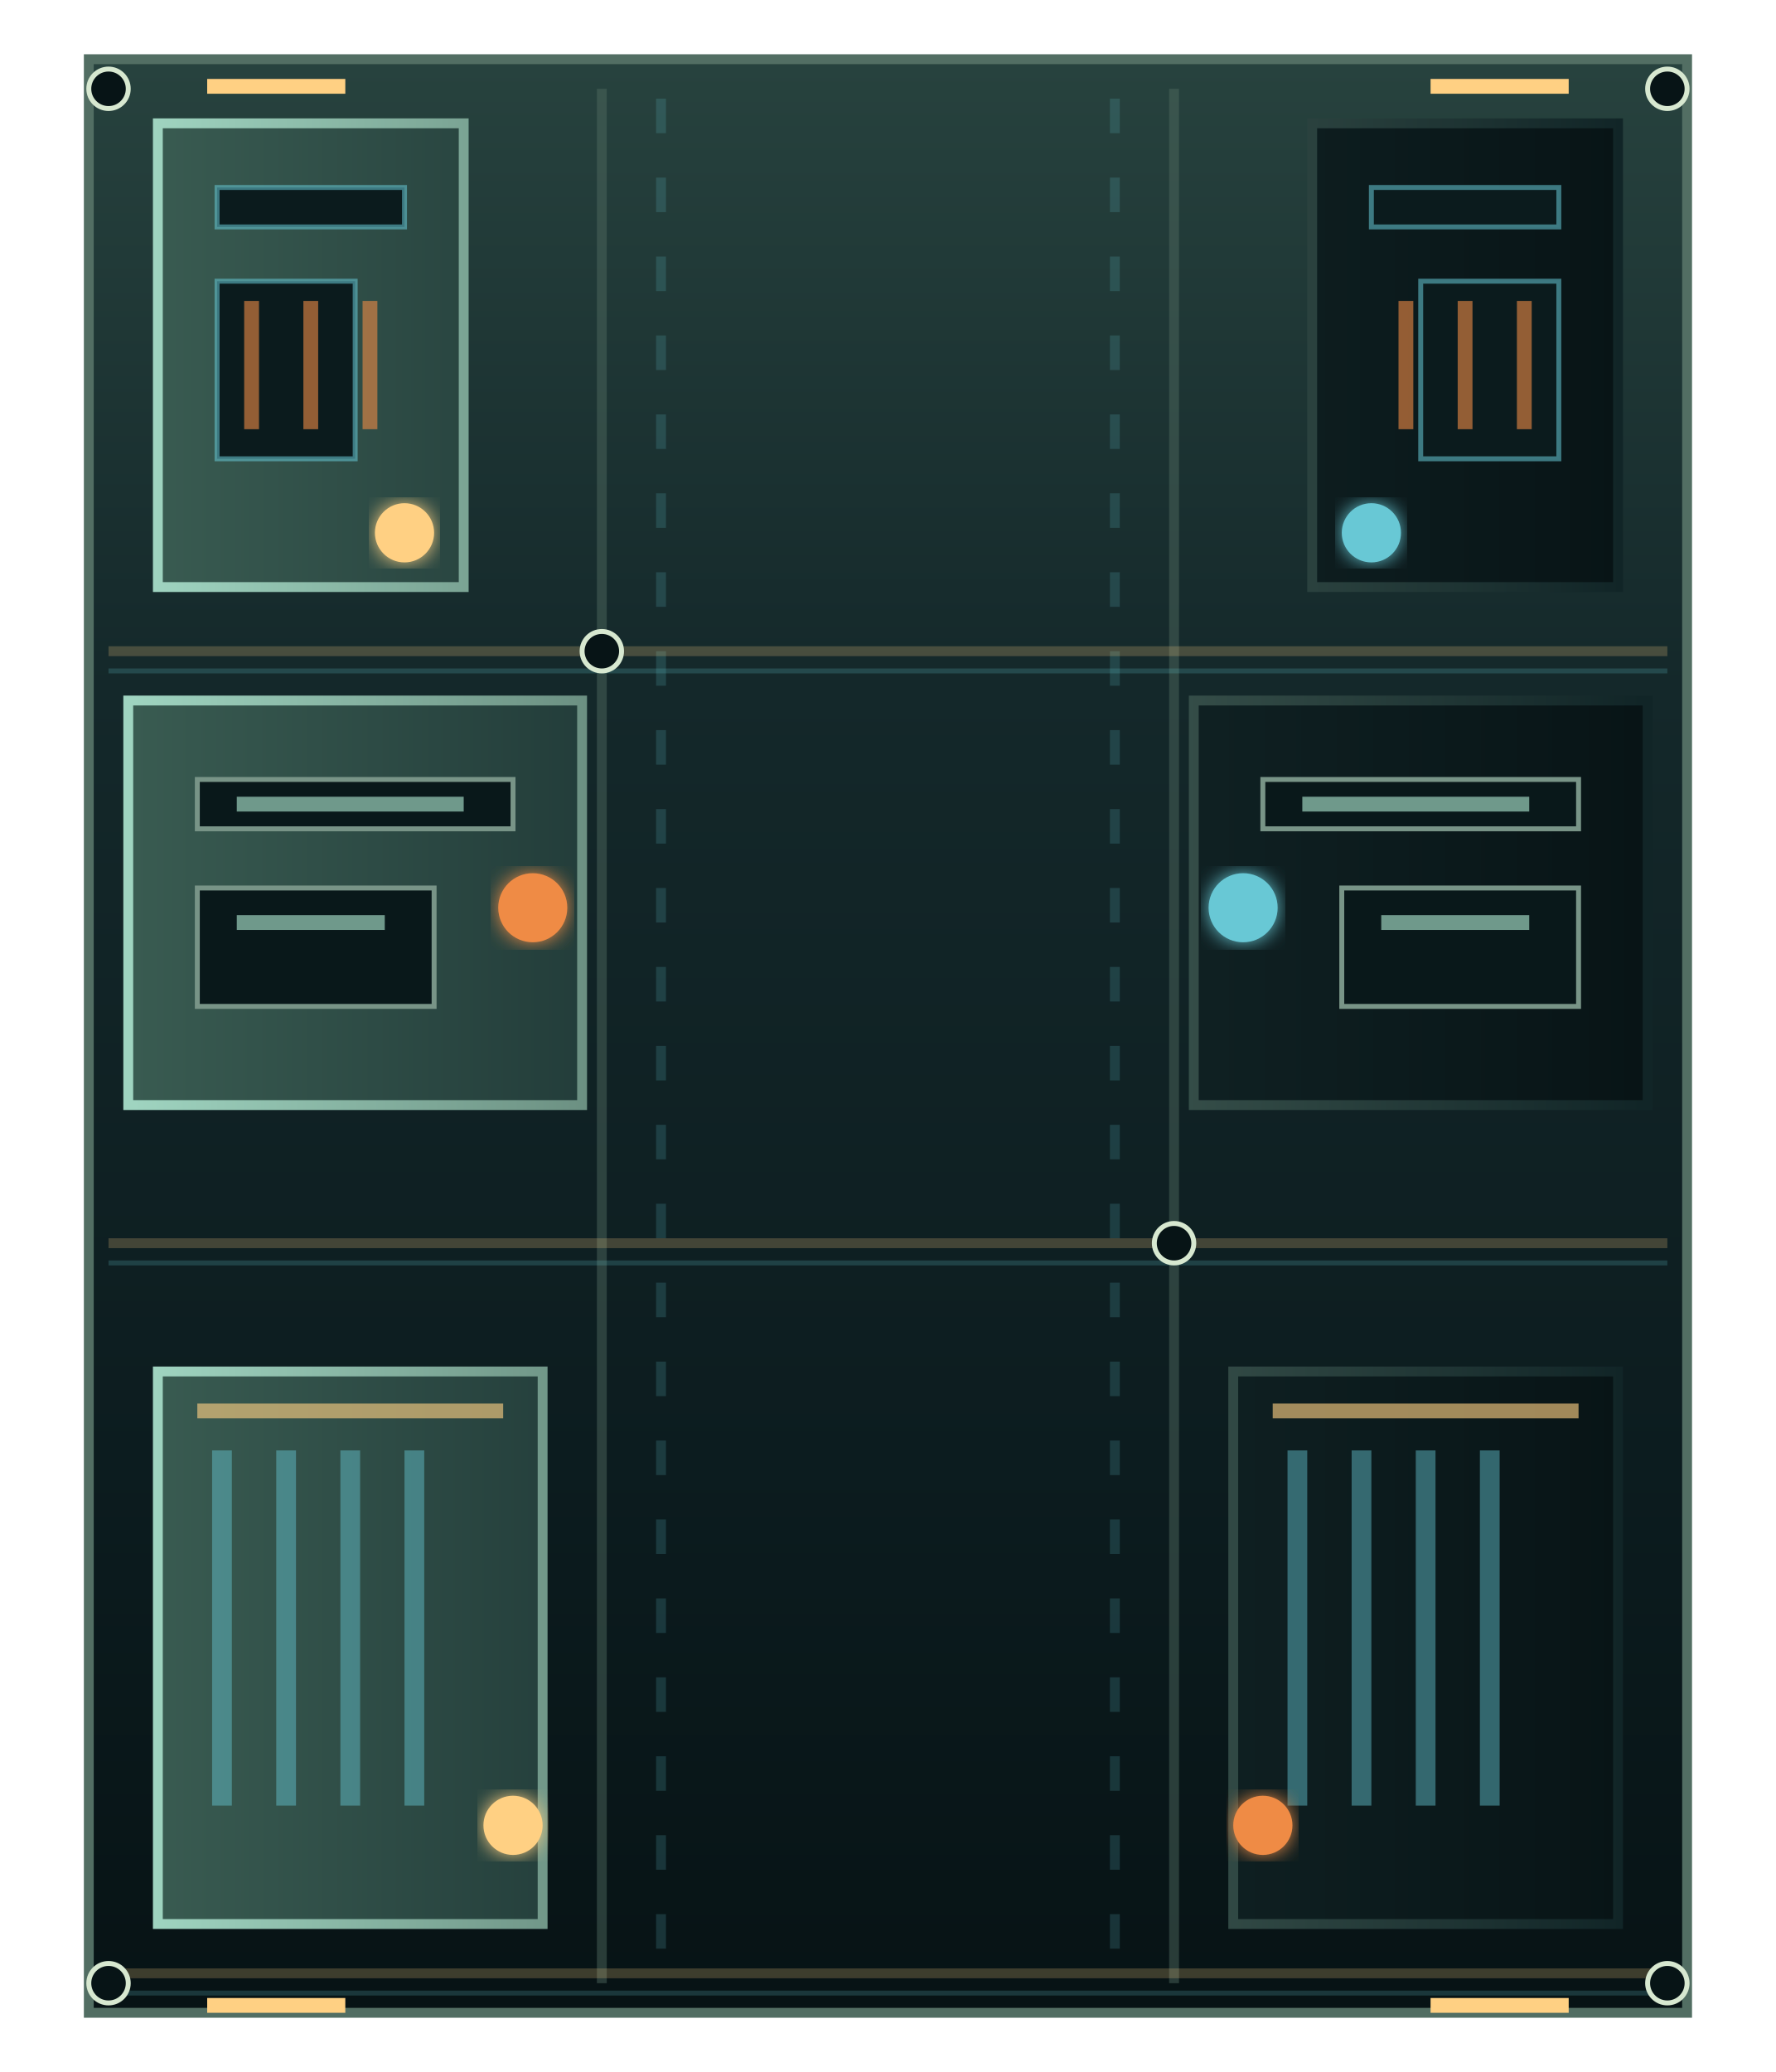
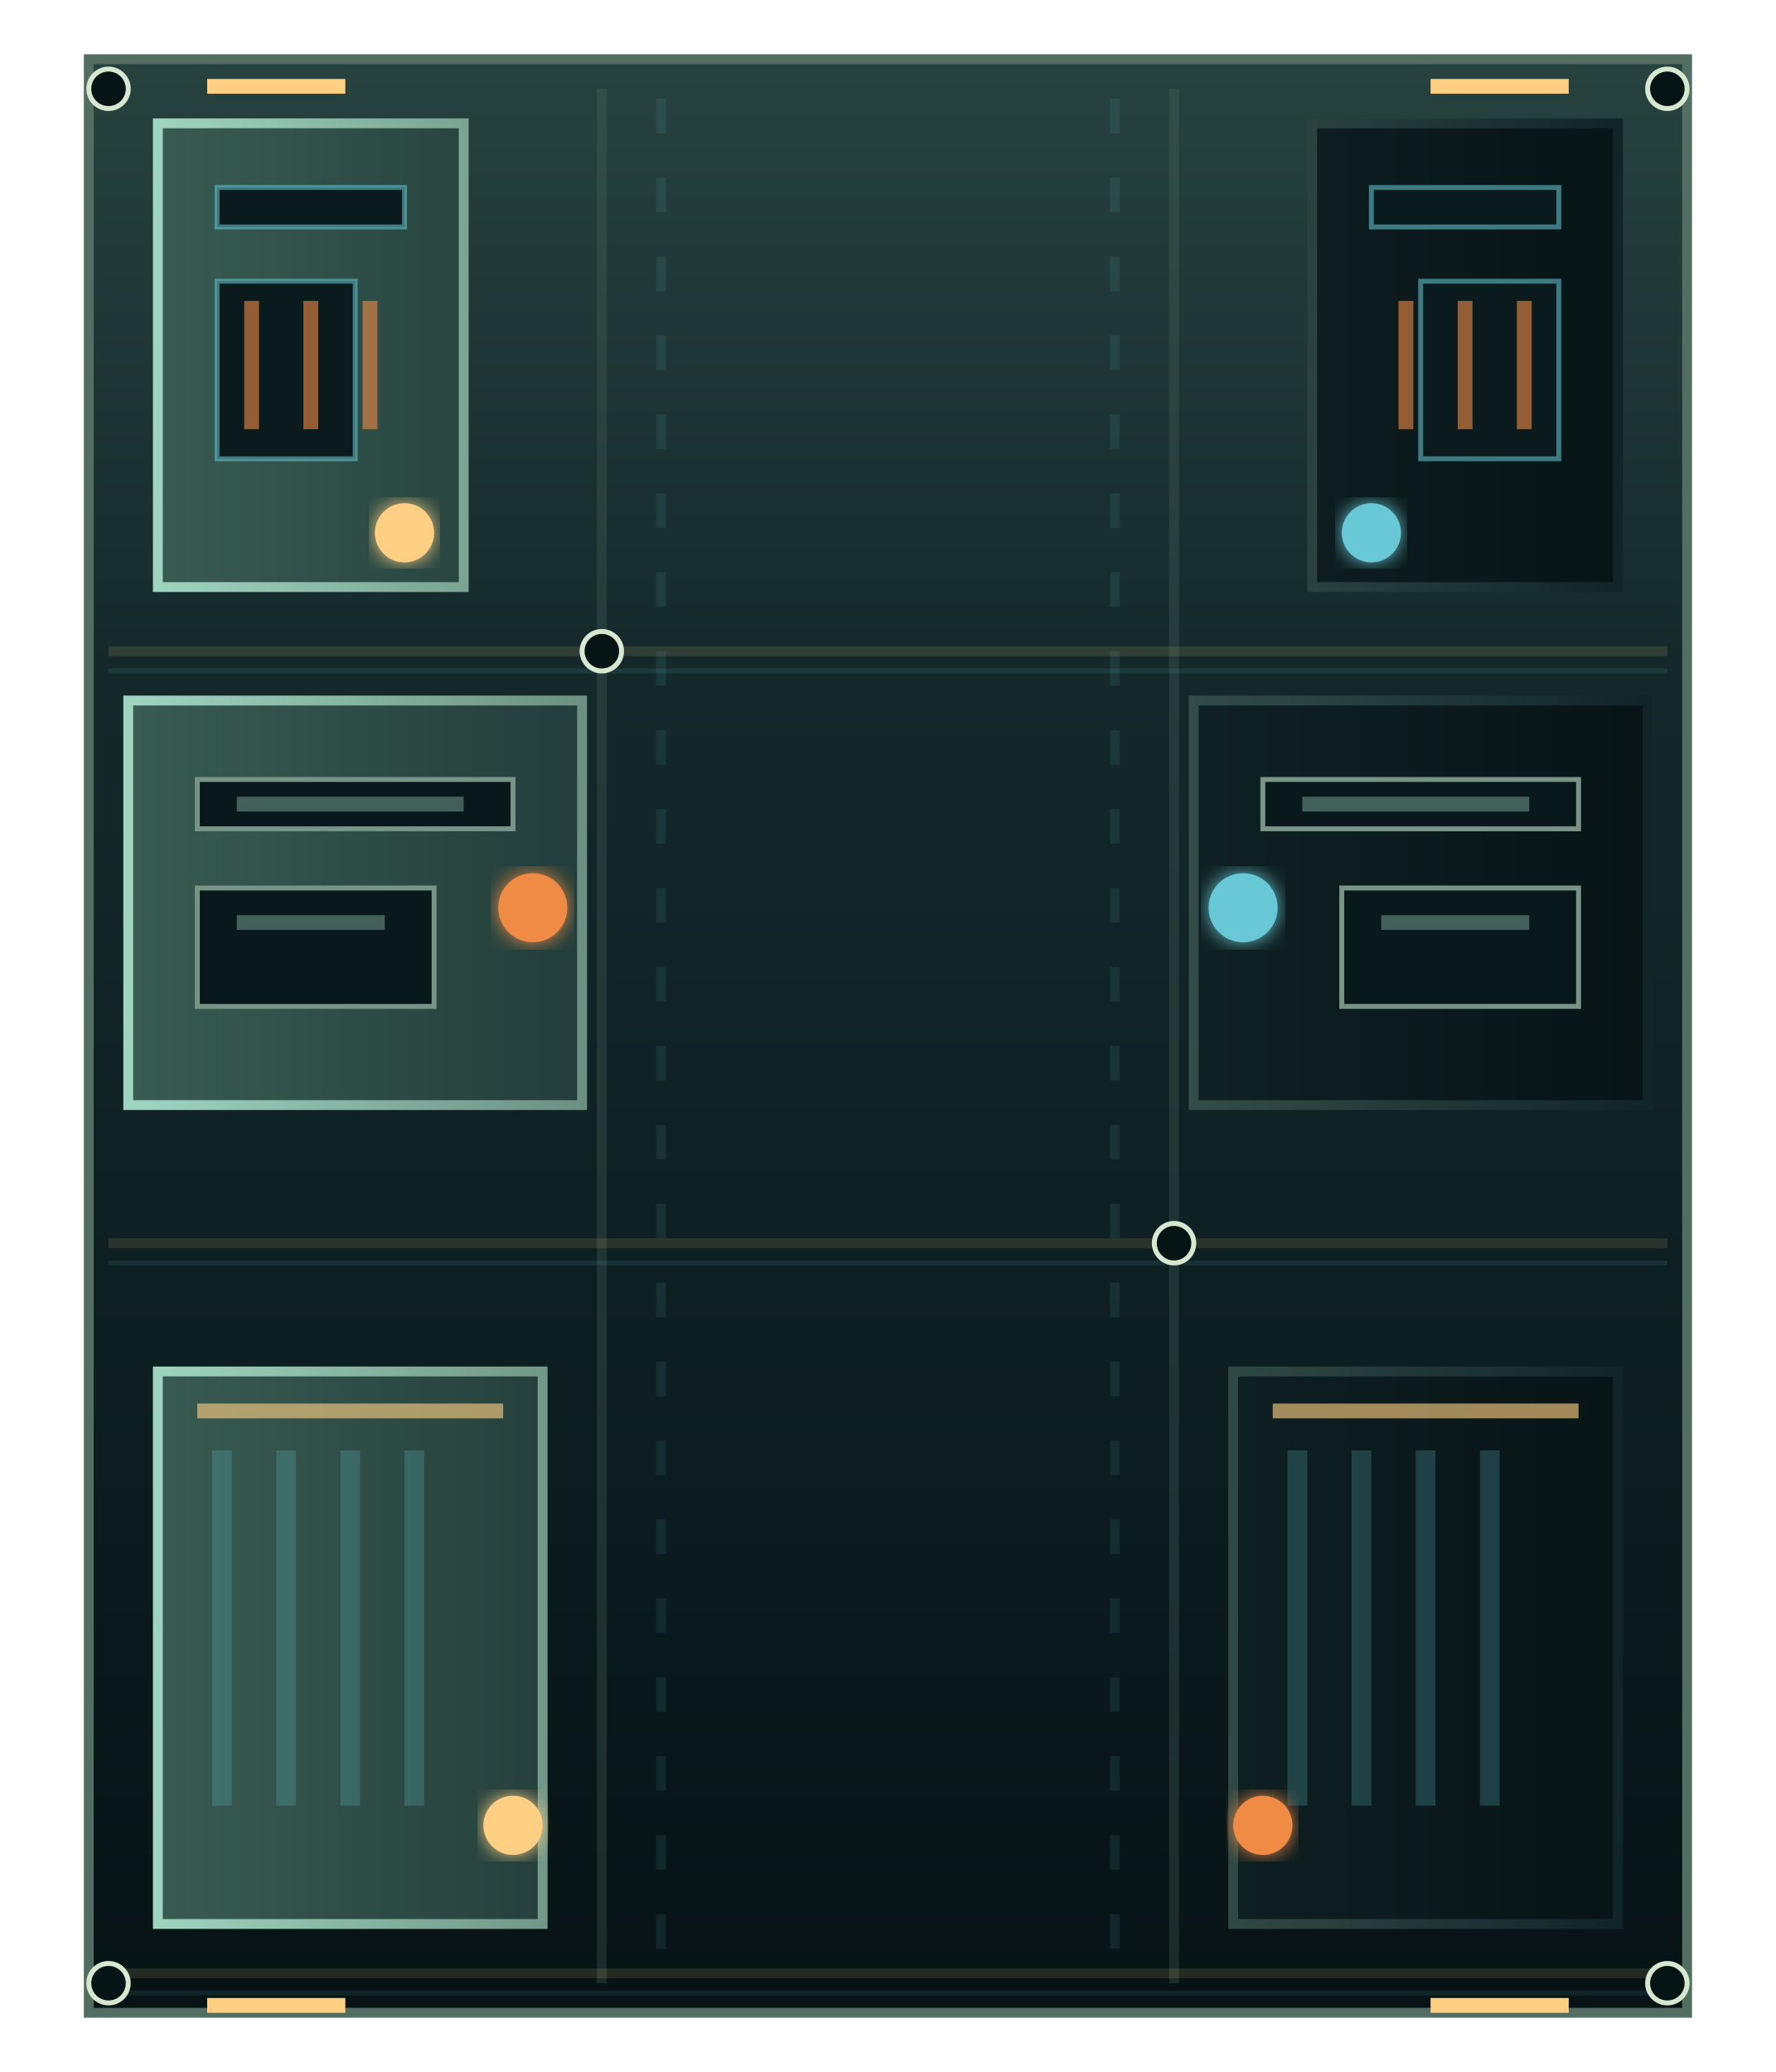
<svg xmlns="http://www.w3.org/2000/svg" viewBox="0 0 360 420" fill="none" role="img" aria-label="Recessed middle deck environmental scaffold">
  <defs>
    <linearGradient id="deck" x1="0" y1="0" x2="0" y2="1">
      <stop stop-color="#27423e" />
      <stop offset=".32" stop-color="#14282a" />
      <stop offset=".72" stop-color="#0c1c1f" />
      <stop offset="1" stop-color="#071315" />
    </linearGradient>
    <linearGradient id="bay">
      <stop stop-color="#395b51" />
      <stop offset=".5" stop-color="#14292b" />
      <stop offset="1" stop-color="#081416" />
    </linearGradient>
    <linearGradient id="rail">
      <stop stop-color="#9fd4c0" />
      <stop offset=".45" stop-color="#526e63" />
      <stop offset="1" stop-color="#112527" />
    </linearGradient>
    <filter id="glow">
      <feGaussianBlur stdDeviation="2" result="b" />
      <feMerge>
        <feMergeNode in="b" />
        <feMergeNode in="SourceGraphic" />
      </feMerge>
    </filter>
  </defs>
  <path d="M18 12h324v396H18z" fill="url(#deck)" stroke="#526e63" stroke-width="2" />
  <path d="M32 25h62v94H32zM266 25h62v94h-62z" fill="url(#bay)" stroke="url(#rail)" stroke-width="2" />
  <path d="M44 38h38v8H44zM44 57h28v36H44zM278 38h38v8h-38zM288 57h28v36h-28z" fill="#0b1b1d" stroke="#67c8d5" stroke-opacity=".55" />
  <path d="M51 61v26M63 61v26M75 61v26M285 61v26M297 61v26M309 61v26" stroke="#ef8b45" stroke-opacity=".6" stroke-width="3" />
  <circle cx="82" cy="108" r="6" fill="#ffd083" filter="url(#glow)" />
  <circle cx="278" cy="108" r="6" fill="#67c8d5" filter="url(#glow)" />
  <path d="M26 142h92v82H26zM242 142h92v82h-92z" fill="url(#bay)" stroke="url(#rail)" stroke-width="2" />
  <path d="M40 158h64v10H40zM40 180h48v24H40zM256 158h64v10h-64zM272 180h48v24h-48z" fill="#09181a" stroke="#789487" />
-   <path d="M48 163h46M48 187h30M264 163h46M280 187h30" stroke="#9fd4c0" stroke-width="3" opacity=".68" />
+   <path d="M48 163h46M48 187h30M264 163h46M280 187h30" stroke="#9fd4c0" stroke-width="3" opacity=".38" />
  <circle cx="108" cy="184" r="7" fill="#ef8b45" filter="url(#glow)" />
  <circle cx="252" cy="184" r="7" fill="#67c8d5" filter="url(#glow)" />
  <path d="M32 278h78v112H32zM250 278h78v112h-78z" fill="url(#bay)" stroke="url(#rail)" stroke-width="2" />
-   <path d="M45 294v72M58 294v72M71 294v72M84 294v72M263 294v72M276 294v72M289 294v72M302 294v72" stroke="#67c8d5" stroke-opacity=".45" stroke-width="4" />
+   <path d="M45 294v72M58 294v72M71 294v72M84 294v72M263 294v72M276 294v72M289 294v72M302 294v72" stroke="#67c8d5" stroke-opacity=".22" stroke-width="4" />
  <path d="M40 286h62M258 286h62" stroke="#ffd083" stroke-opacity=".62" stroke-width="3" />
  <circle cx="104" cy="370" r="6" fill="#ffd083" filter="url(#glow)" />
  <circle cx="256" cy="370" r="6" fill="#ef8b45" filter="url(#glow)" />
-   <path d="M122 18v384M238 18v384" stroke="#526e63" stroke-opacity=".45" stroke-width="2" />
-   <path d="M134 20v380M226 20v380" stroke="#67c8d5" stroke-opacity=".18" stroke-width="2" stroke-dasharray="7 9" />
-   <path d="M22 132h316M22 252h316M22 400h316" stroke="#ffd083" stroke-opacity=".22" stroke-width="2" />
-   <path d="M22 136h316M22 256h316M22 404h316" stroke="#67c8d5" stroke-opacity=".2" />
+   <path d="M122 18v384M238 18v384" stroke="#526e63" stroke-opacity=".28" stroke-width="2" />
+   <path d="M134 20v380M226 20v380" stroke="#67c8d5" stroke-opacity=".1" stroke-width="2" stroke-dasharray="7 9" />
+   <path d="M22 132h316M22 252h316M22 400h316" stroke="#ffd083" stroke-opacity=".12" stroke-width="2" />
+   <path d="M22 136h316M22 256h316M22 404h316" stroke="#67c8d5" stroke-opacity=".1" />
  <g fill="#071416" stroke="#d7e8d0">
    <circle cx="22" cy="18" r="4" />
    <circle cx="338" cy="18" r="4" />
    <circle cx="22" cy="402" r="4" />
    <circle cx="338" cy="402" r="4" />
    <circle cx="122" cy="132" r="4" />
    <circle cx="238" cy="252" r="4" />
  </g>
  <g fill="#ffd083">
    <rect x="42" y="16" width="28" height="3" />
    <rect x="290" y="16" width="28" height="3" />
    <rect x="42" y="405" width="28" height="3" />
    <rect x="290" y="405" width="28" height="3" />
  </g>
</svg>
